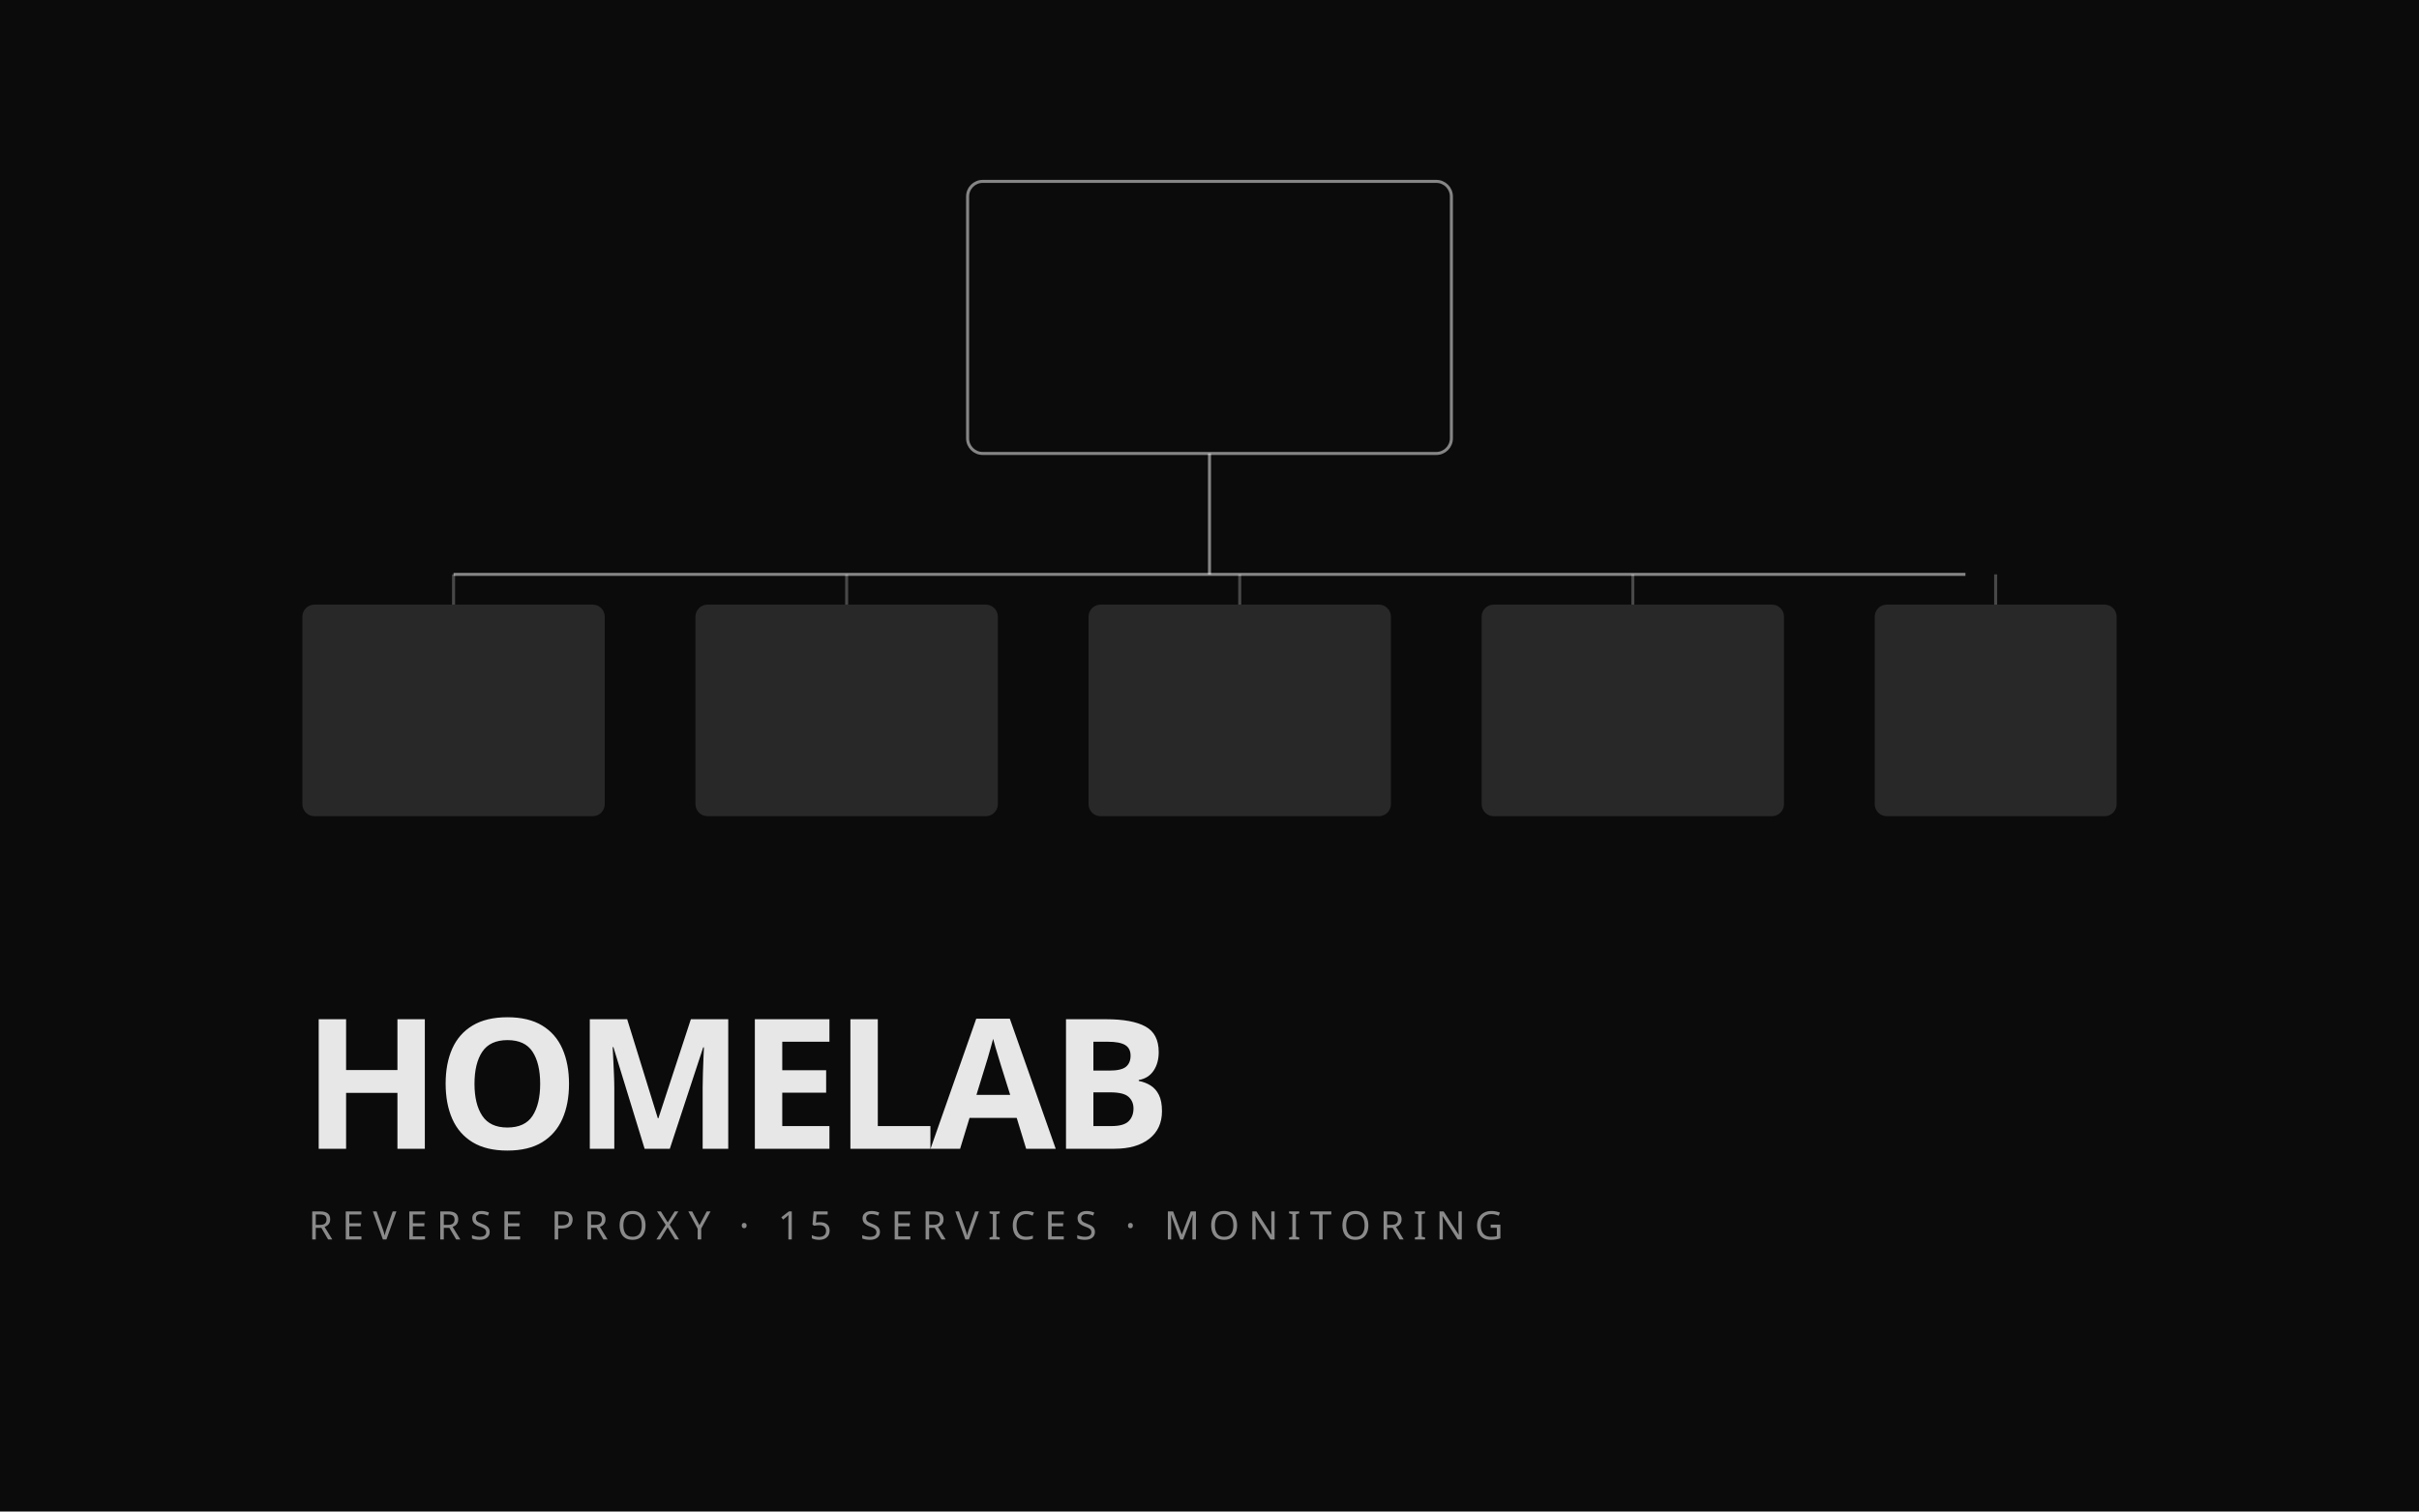
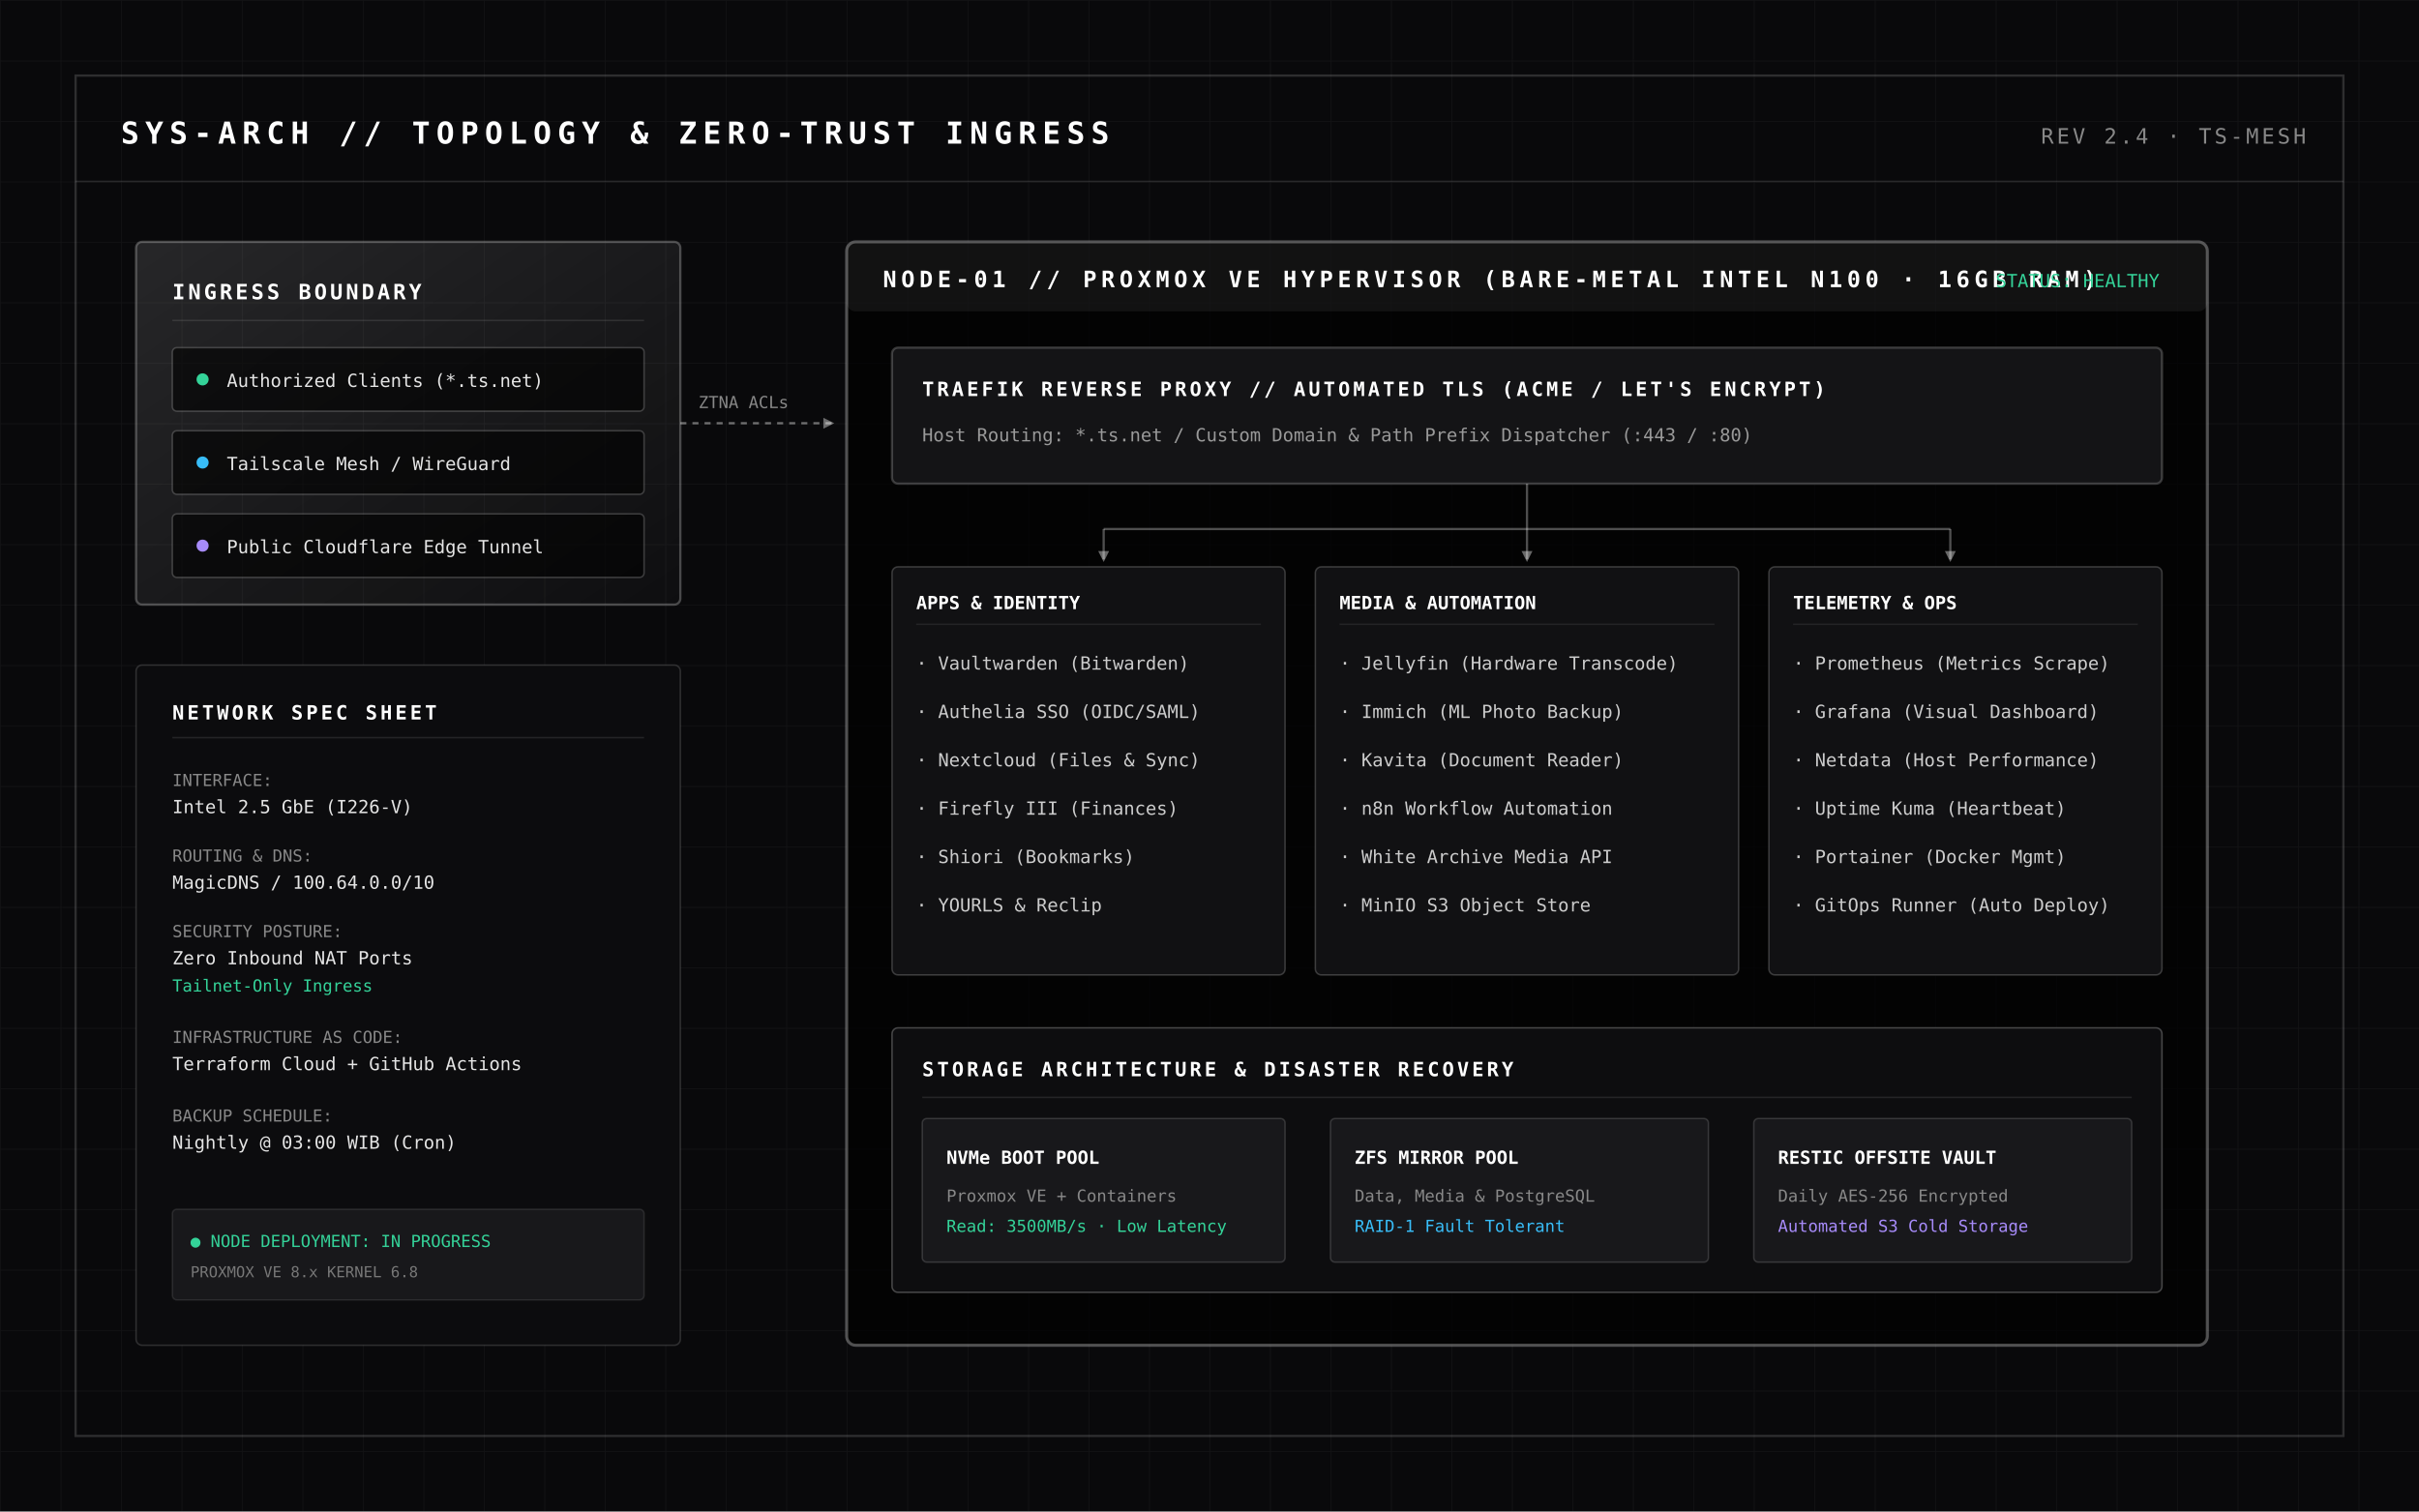
- <svg xmlns="http://www.w3.org/2000/svg" viewBox="0 0 1600 1000" font-family="'Space Grotesk',sans-serif">
-   <rect width="1600" height="1000" fill="#0b0b0b" />
-   <g fill="none" stroke="#ffffff" stroke-opacity="0.5" stroke-width="2">
-     <rect x="640" y="120" width="320" height="180" rx="10" />
-     <line x1="800" y1="300" x2="800" y2="380" />
-     <line x1="300" y1="380" x2="1300" y2="380" />
+ <svg xmlns="http://www.w3.org/2000/svg" viewBox="0 0 1600 1000" width="1600" height="1000" font-family="'Space Mono', ui-monospace, monospace">
+   <defs>
+     <pattern id="grid" width="40" height="40" patternUnits="userSpaceOnUse">
+       <path d="M 40 0 L 0 0 0 40" fill="none" stroke="#ffffff" stroke-opacity="0.04" stroke-width="1" />
+     </pattern>
+     <linearGradient id="glow" x1="0%" y1="0%" x2="100%" y2="100%">
+       <stop offset="0%" stop-color="#ffffff" stop-opacity="0.12" />
+       <stop offset="100%" stop-color="#ffffff" stop-opacity="0.02" />
+     </linearGradient>
+     <marker id="arrow" viewBox="0 0 10 10" refX="6" refY="5" markerWidth="6" markerHeight="6" orient="auto-start-reverse">
+       <path d="M 0 1 L 8 5 L 0 9 z" fill="#ffffff" fill-opacity="0.4" />
+     </marker>
+   </defs>
+   <rect width="1600" height="1000" fill="#09090b" />
+   <rect width="1600" height="1000" fill="url(#grid)" />
+   <rect x="50" y="50" width="1500" height="900" fill="none" stroke="#ffffff" stroke-opacity="0.15" stroke-width="1.5" />
+   <line x1="50" y1="120" x2="1550" y2="120" stroke="#ffffff" stroke-opacity="0.12" stroke-width="1" />
+   <text x="80" y="95" fill="#ffffff" font-size="20" font-weight="700" letter-spacing="4">SYS-ARCH // TOPOLOGY &amp; ZERO-TRUST INGRESS</text>
+   <text x="1350" y="95" fill="#888888" font-size="14" letter-spacing="2">REV 2.4 · TS-MESH</text>
+   <g transform="translate(90, 160)">
+     <rect width="360" height="240" rx="4" fill="url(#glow)" stroke="#ffffff" stroke-opacity="0.25" stroke-width="1.5" />
+     <text x="24" y="38" fill="#ffffff" font-size="14" font-weight="700" letter-spacing="2">INGRESS BOUNDARY</text>
+     <line x1="24" y1="52" x2="336" y2="52" stroke="#ffffff" stroke-opacity="0.1" stroke-width="1" />
+     <rect x="24" y="70" width="312" height="42" rx="3" fill="#000000" fill-opacity="0.6" stroke="#ffffff" stroke-opacity="0.2" />
+     <circle cx="44" cy="91" r="4" fill="#34d399" />
+     <text x="60" y="96" fill="#e5e5e5" font-size="12">Authorized Clients (*.ts.net)</text>
+     <rect x="24" y="125" width="312" height="42" rx="3" fill="#000000" fill-opacity="0.6" stroke="#ffffff" stroke-opacity="0.2" />
+     <circle cx="44" cy="146" r="4" fill="#38bdf8" />
+     <text x="60" y="151" fill="#e5e5e5" font-size="12">Tailscale Mesh / WireGuard</text>
+     <rect x="24" y="180" width="312" height="42" rx="3" fill="#000000" fill-opacity="0.6" stroke="#ffffff" stroke-opacity="0.2" />
+     <circle cx="44" cy="201" r="4" fill="#a78bfa" />
+     <text x="60" y="206" fill="#e5e5e5" font-size="12">Public Cloudflare Edge Tunnel</text>
  </g>
-   <g fill="#ffffff" fill-opacity="0.12">
-     <rect x="200" y="400" width="200" height="140" rx="8" />
-     <rect x="460" y="400" width="200" height="140" rx="8" />
-     <rect x="720" y="400" width="200" height="140" rx="8" />
-     <rect x="980" y="400" width="200" height="140" rx="8" />
-     <rect x="1240" y="400" width="160" height="140" rx="8" />
+   <path d="M 450 280 L 550 280" fill="none" stroke="#ffffff" stroke-opacity="0.4" stroke-width="1.5" stroke-dasharray="4 4" marker-end="url(#arrow)" />
+   <text x="462" y="270" fill="#888888" font-size="11">ZTNA ACLs</text>
+   <g transform="translate(560, 160)">
+     <rect width="900" height="730" rx="6" fill="#000000" fill-opacity="0.7" stroke="#ffffff" stroke-opacity="0.3" stroke-width="2" />
+     <rect x="0" y="0" width="900" height="46" rx="6" fill="#ffffff" fill-opacity="0.06" />
+     <text x="24" y="30" fill="#ffffff" font-size="15" font-weight="700" letter-spacing="3">NODE-01 // PROXMOX VE HYPERVISOR (BARE-METAL INTEL N100 · 16GB RAM)</text>
+     <text x="760" y="30" fill="#34d399" font-size="12">STATUS: HEALTHY</text>
+     <g transform="translate(30, 70)">
+       <rect width="840" height="90" rx="4" fill="#141416" stroke="#ffffff" stroke-opacity="0.2" stroke-width="1.5" />
+       <text x="20" y="32" fill="#ffffff" font-size="13" font-weight="700" letter-spacing="2">TRAEFIK REVERSE PROXY // AUTOMATED TLS (ACME / LET'S ENCRYPT)</text>
+       <text x="20" y="62" fill="#999999" font-size="12">Host Routing: *.ts.net / Custom Domain &amp; Path Prefix Dispatcher (:443 / :80)</text>
+     </g>
+     <path d="M 450 160 L 450 190" fill="none" stroke="#ffffff" stroke-opacity="0.3" stroke-width="1.5" />
+     <path d="M 170 190 L 730 190" fill="none" stroke="#ffffff" stroke-opacity="0.3" stroke-width="1.5" />
+     <line x1="170" y1="190" x2="170" y2="210" stroke="#ffffff" stroke-opacity="0.3" stroke-width="1.5" marker-end="url(#arrow)" />
+     <line x1="450" y1="190" x2="450" y2="210" stroke="#ffffff" stroke-opacity="0.3" stroke-width="1.5" marker-end="url(#arrow)" />
+     <line x1="730" y1="190" x2="730" y2="210" stroke="#ffffff" stroke-opacity="0.3" stroke-width="1.5" marker-end="url(#arrow)" />
+     <g transform="translate(30, 215)">
+       <rect width="260" height="270" rx="4" fill="#111113" stroke="#ffffff" stroke-opacity="0.2" />
+       <text x="16" y="28" fill="#ffffff" font-size="12" font-weight="700">APPS &amp; IDENTITY</text>
+       <line x1="16" y1="38" x2="244" y2="38" stroke="#ffffff" stroke-opacity="0.08" />
+       <text x="16" y="68" fill="#cccccc" font-size="12">· Vaultwarden (Bitwarden)</text>
+       <text x="16" y="100" fill="#cccccc" font-size="12">· Authelia SSO (OIDC/SAML)</text>
+       <text x="16" y="132" fill="#cccccc" font-size="12">· Nextcloud (Files &amp; Sync)</text>
+       <text x="16" y="164" fill="#cccccc" font-size="12">· Firefly III (Finances)</text>
+       <text x="16" y="196" fill="#cccccc" font-size="12">· Shiori (Bookmarks)</text>
+       <text x="16" y="228" fill="#cccccc" font-size="12">· YOURLS &amp; Reclip</text>
+     </g>
+     <g transform="translate(310, 215)">
+       <rect width="280" height="270" rx="4" fill="#111113" stroke="#ffffff" stroke-opacity="0.2" />
+       <text x="16" y="28" fill="#ffffff" font-size="12" font-weight="700">MEDIA &amp; AUTOMATION</text>
+       <line x1="16" y1="38" x2="264" y2="38" stroke="#ffffff" stroke-opacity="0.08" />
+       <text x="16" y="68" fill="#cccccc" font-size="12">· Jellyfin (Hardware Transcode)</text>
+       <text x="16" y="100" fill="#cccccc" font-size="12">· Immich (ML Photo Backup)</text>
+       <text x="16" y="132" fill="#cccccc" font-size="12">· Kavita (Document Reader)</text>
+       <text x="16" y="164" fill="#cccccc" font-size="12">· n8n Workflow Automation</text>
+       <text x="16" y="196" fill="#cccccc" font-size="12">· White Archive Media API</text>
+       <text x="16" y="228" fill="#cccccc" font-size="12">· MinIO S3 Object Store</text>
+     </g>
+     <g transform="translate(610, 215)">
+       <rect width="260" height="270" rx="4" fill="#111113" stroke="#ffffff" stroke-opacity="0.2" />
+       <text x="16" y="28" fill="#ffffff" font-size="12" font-weight="700">TELEMETRY &amp; OPS</text>
+       <line x1="16" y1="38" x2="244" y2="38" stroke="#ffffff" stroke-opacity="0.08" />
+       <text x="16" y="68" fill="#cccccc" font-size="12">· Prometheus (Metrics Scrape)</text>
+       <text x="16" y="100" fill="#cccccc" font-size="12">· Grafana (Visual Dashboard)</text>
+       <text x="16" y="132" fill="#cccccc" font-size="12">· Netdata (Host Performance)</text>
+       <text x="16" y="164" fill="#cccccc" font-size="12">· Uptime Kuma (Heartbeat)</text>
+       <text x="16" y="196" fill="#cccccc" font-size="12">· Portainer (Docker Mgmt)</text>
+       <text x="16" y="228" fill="#cccccc" font-size="12">· GitOps Runner (Auto Deploy)</text>
+     </g>
+     <g transform="translate(30, 520)">
+       <rect width="840" height="175" rx="4" fill="#0d0d0f" stroke="#ffffff" stroke-opacity="0.25" />
+       <text x="20" y="32" fill="#ffffff" font-size="13" font-weight="700" letter-spacing="2">STORAGE ARCHITECTURE &amp; DISASTER RECOVERY</text>
+       <line x1="20" y1="46" x2="820" y2="46" stroke="#ffffff" stroke-opacity="0.1" />
+       <g transform="translate(20, 60)">
+         <rect width="240" height="95" rx="3" fill="#18181b" stroke="#ffffff" stroke-opacity="0.15" />
+         <text x="16" y="30" fill="#ffffff" font-size="12" font-weight="700">NVMe BOOT POOL</text>
+         <text x="16" y="55" fill="#888888" font-size="11">Proxmox VE + Containers</text>
+         <text x="16" y="75" fill="#34d399" font-size="11">Read: 3500MB/s · Low Latency</text>
+       </g>
+       <g transform="translate(290, 60)">
+         <rect width="250" height="95" rx="3" fill="#18181b" stroke="#ffffff" stroke-opacity="0.15" />
+         <text x="16" y="30" fill="#ffffff" font-size="12" font-weight="700">ZFS MIRROR POOL</text>
+         <text x="16" y="55" fill="#888888" font-size="11">Data, Media &amp; PostgreSQL</text>
+         <text x="16" y="75" fill="#38bdf8" font-size="11">RAID-1 Fault Tolerant</text>
+       </g>
+       <g transform="translate(570, 60)">
+         <rect width="250" height="95" rx="3" fill="#18181b" stroke="#ffffff" stroke-opacity="0.15" />
+         <text x="16" y="30" fill="#ffffff" font-size="12" font-weight="700">RESTIC OFFSITE VAULT</text>
+         <text x="16" y="55" fill="#888888" font-size="11">Daily AES-256 Encrypted</text>
+         <text x="16" y="75" fill="#a78bfa" font-size="11">Automated S3 Cold Storage</text>
+       </g>
+     </g>
  </g>
-   <g fill="none" stroke="#ffffff" stroke-opacity="0.25" stroke-width="2">
-     <line x1="300" y1="380" x2="300" y2="400" />
-     <line x1="560" y1="380" x2="560" y2="400" />
-     <line x1="820" y1="380" x2="820" y2="400" />
-     <line x1="1080" y1="380" x2="1080" y2="400" />
-     <line x1="1320" y1="380" x2="1320" y2="400" />
+   <g transform="translate(90, 440)">
+     <rect width="360" height="450" rx="4" fill="#0c0c0e" stroke="#ffffff" stroke-opacity="0.15" />
+     <text x="24" y="36" fill="#ffffff" font-size="13" font-weight="700" letter-spacing="2">NETWORK SPEC SHEET</text>
+     <line x1="24" y1="48" x2="336" y2="48" stroke="#ffffff" stroke-opacity="0.1" />
+     <text x="24" y="80" fill="#888888" font-size="11">INTERFACE:</text>
+     <text x="24" y="98" fill="#e5e5e5" font-size="12">Intel 2.5 GbE (I226-V)</text>
+     <text x="24" y="130" fill="#888888" font-size="11">ROUTING &amp; DNS:</text>
+     <text x="24" y="148" fill="#e5e5e5" font-size="12">MagicDNS / 100.64.0.0/10</text>
+     <text x="24" y="180" fill="#888888" font-size="11">SECURITY POSTURE:</text>
+     <text x="24" y="198" fill="#e5e5e5" font-size="12">Zero Inbound NAT Ports</text>
+     <text x="24" y="216" fill="#34d399" font-size="11">Tailnet-Only Ingress</text>
+     <text x="24" y="250" fill="#888888" font-size="11">INFRASTRUCTURE AS CODE:</text>
+     <text x="24" y="268" fill="#e5e5e5" font-size="12">Terraform Cloud + GitHub Actions</text>
+     <text x="24" y="302" fill="#888888" font-size="11">BACKUP SCHEDULE:</text>
+     <text x="24" y="320" fill="#e5e5e5" font-size="12">Nightly @ 03:00 WIB (Cron)</text>
+     <rect x="24" y="360" width="312" height="60" rx="3" fill="#18181b" stroke="#ffffff" stroke-opacity="0.1" />
+     <text x="36" y="385" fill="#34d399" font-size="11">● NODE DEPLOYMENT: IN PROGRESS</text>
+     <text x="36" y="405" fill="#777777" font-size="10">PROXMOX VE 8.x KERNEL 6.8</text>
  </g>
-   <text x="200" y="760" fill="#ffffff" fill-opacity="0.9" font-size="120" font-weight="700" letter-spacing="-4">HOMELAB</text>
-   <text x="204" y="820" fill="#8a8a8a" font-size="26" letter-spacing="6">REVERSE PROXY · 15 SERVICES · MONITORING</text>
</svg>
